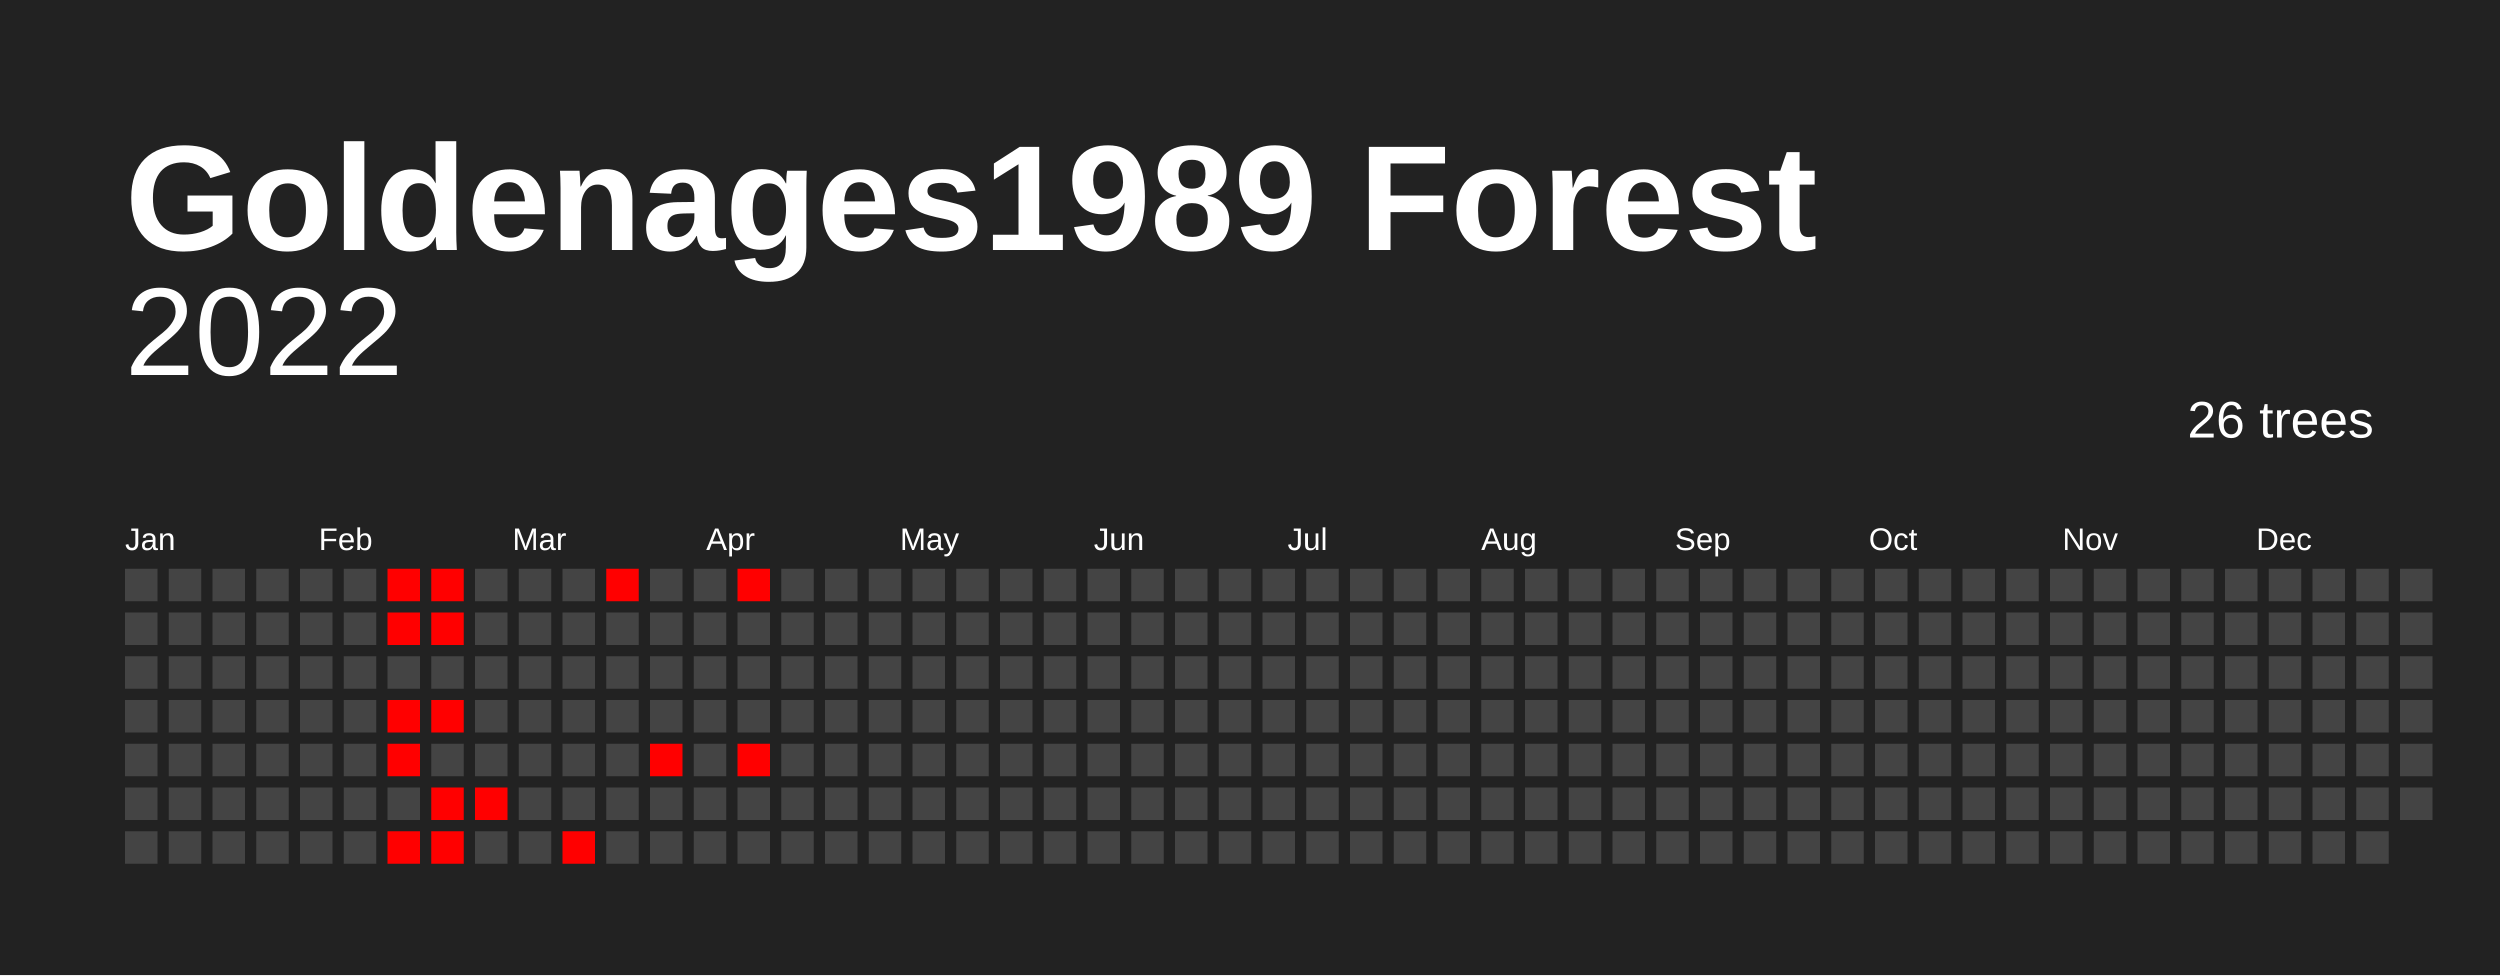
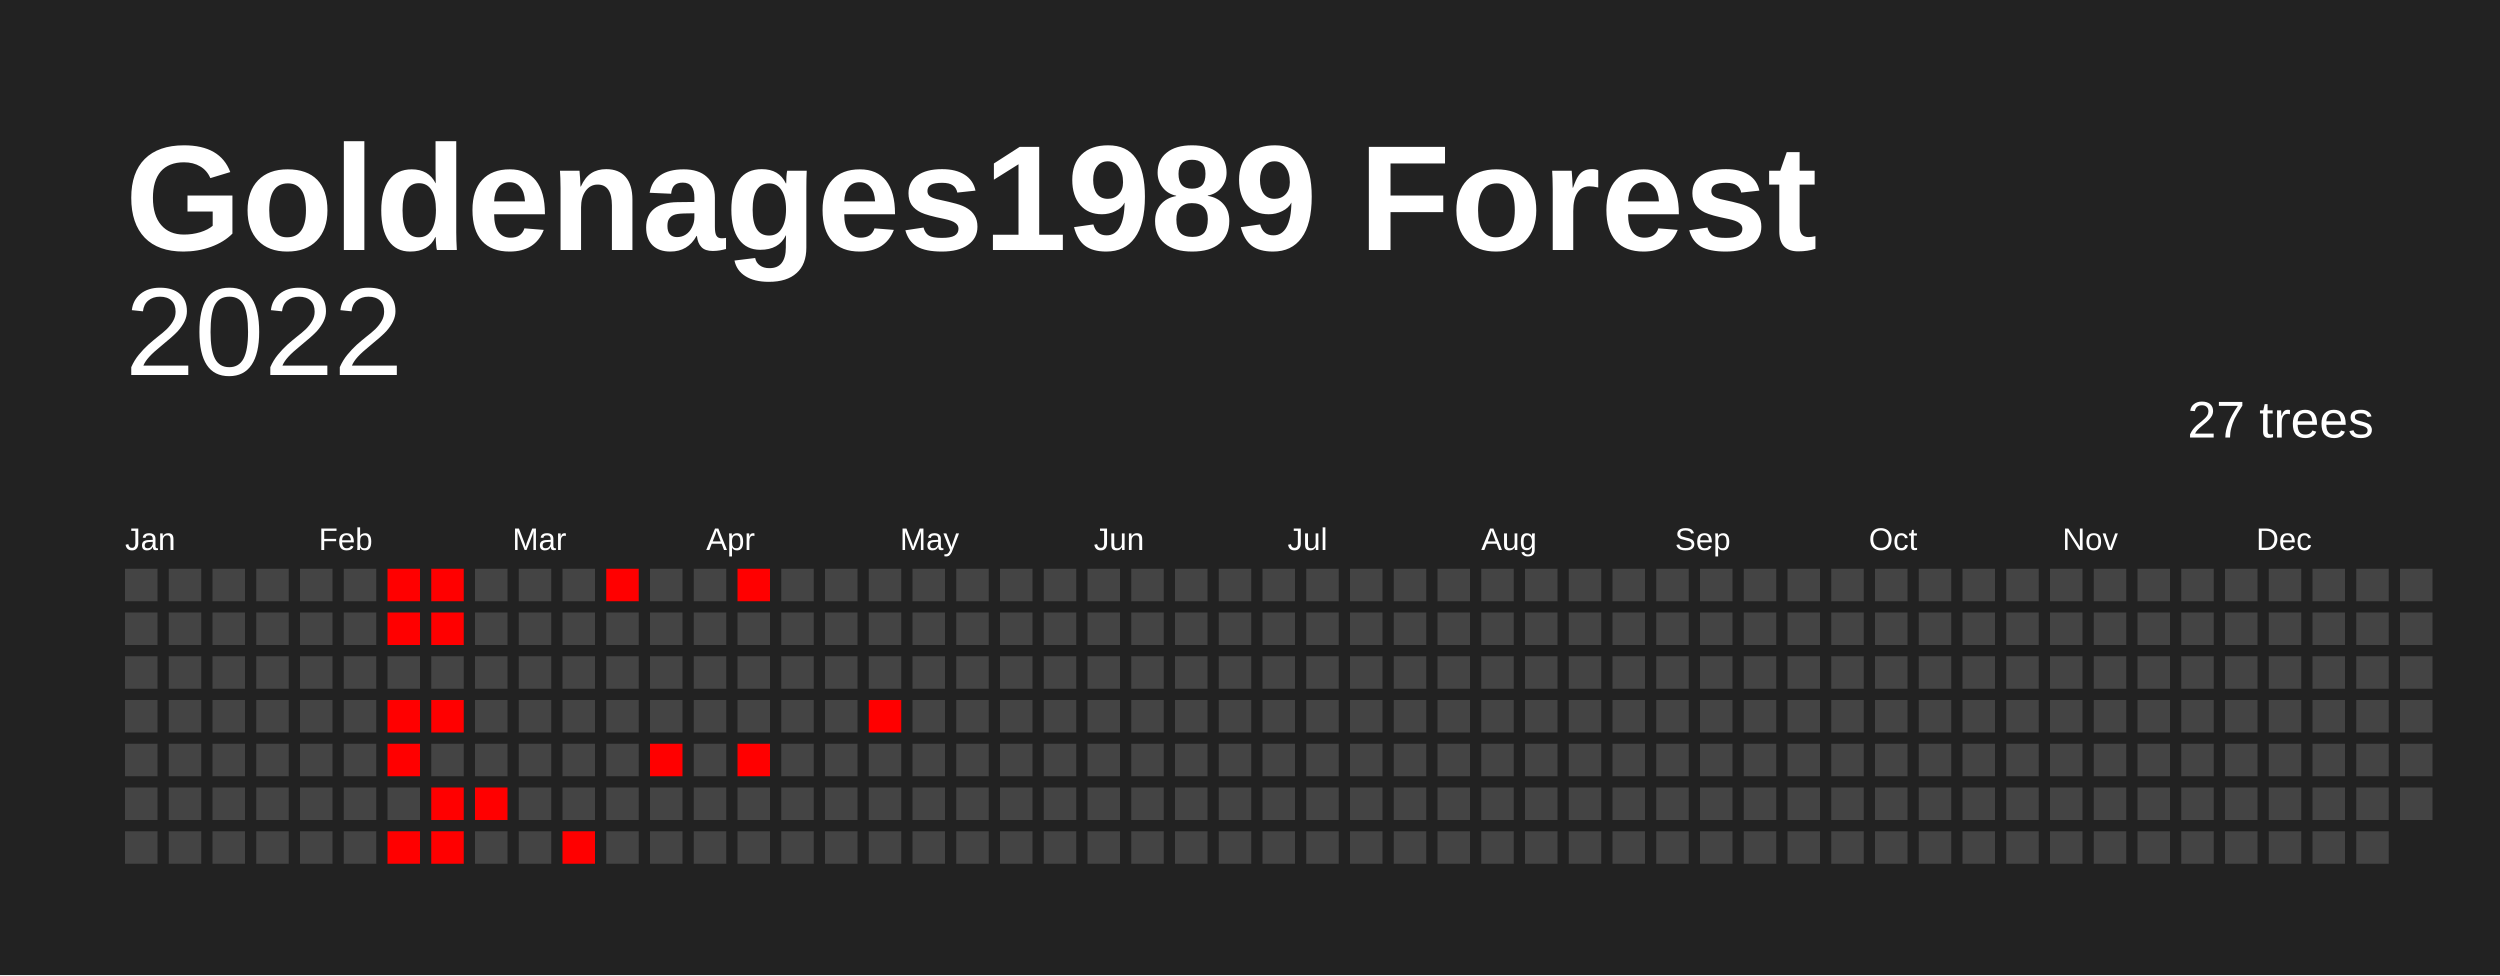
<svg xmlns="http://www.w3.org/2000/svg" baseProfile="full" height="78mm" version="1.1" viewBox="0,0,200,78" width="200mm">
  <defs />
  <rect fill="#222222" height="78" width="200" x="0" y="0" />
  <text fill="#FFFFFF" style="font-size:12px; font-family:Arial; font-weight:bold;" x="10" y="20">Goldenages1989 Forest</text>
  <text alignment-baseline="hanging" fill="#FFFFFF" style="font-size:10.0px; font-family:Arial;" x="10" y="30">2022</text>
-   <text alignment-baseline="hanging" fill="#FFFFFF" style="font-size:4.125px; font-family:Arial;" x="175" y="35">26 trees</text>
+   <text alignment-baseline="hanging" fill="#FFFFFF" style="font-size:4.125px; font-family:Arial;" x="175" y="35">27 trees</text>
  <text fill="#FFFFFF" style="font-size:2.5px; font-family:Arial" x="10.0" y="44">Jan</text>
  <text fill="#FFFFFF" style="font-size:2.5px; font-family:Arial" x="25.5" y="44">Feb</text>
  <text fill="#FFFFFF" style="font-size:2.5px; font-family:Arial" x="41.0" y="44">Mar</text>
  <text fill="#FFFFFF" style="font-size:2.5px; font-family:Arial" x="56.5" y="44">Apr</text>
  <text fill="#FFFFFF" style="font-size:2.5px; font-family:Arial" x="72.0" y="44">May</text>
  <text fill="#FFFFFF" style="font-size:2.5px; font-family:Arial" x="87.5" y="44">Jun</text>
  <text fill="#FFFFFF" style="font-size:2.5px; font-family:Arial" x="103.0" y="44">Jul</text>
  <text fill="#FFFFFF" style="font-size:2.5px; font-family:Arial" x="118.5" y="44">Aug</text>
  <text fill="#FFFFFF" style="font-size:2.5px; font-family:Arial" x="134.0" y="44">Sep</text>
  <text fill="#FFFFFF" style="font-size:2.5px; font-family:Arial" x="149.5" y="44">Oct</text>
  <text fill="#FFFFFF" style="font-size:2.5px; font-family:Arial" x="165.0" y="44">Nov</text>
  <text fill="#FFFFFF" style="font-size:2.5px; font-family:Arial" x="180.5" y="44">Dec</text>
  <rect fill="#444444" height="2.6" width="2.6" x="10.0" y="45.5" />
  <rect fill="#444444" height="2.6" width="2.6" x="10.0" y="49.0" />
  <rect fill="#444444" height="2.6" width="2.6" x="10.0" y="52.5" />
  <rect fill="#444444" height="2.6" width="2.6" x="10.0" y="56.0" />
  <rect fill="#444444" height="2.6" width="2.6" x="10.0" y="59.5" />
  <rect fill="#444444" height="2.6" width="2.6" x="10.0" y="63.0" />
  <rect fill="#444444" height="2.6" width="2.6" x="10.0" y="66.5" />
  <rect fill="#444444" height="2.6" width="2.6" x="13.5" y="45.5" />
  <rect fill="#444444" height="2.6" width="2.6" x="13.5" y="49.0" />
  <rect fill="#444444" height="2.6" width="2.6" x="13.5" y="52.5" />
  <rect fill="#444444" height="2.6" width="2.6" x="13.5" y="56.0" />
  <rect fill="#444444" height="2.6" width="2.6" x="13.5" y="59.5" />
  <rect fill="#444444" height="2.6" width="2.6" x="13.5" y="63.0" />
  <rect fill="#444444" height="2.6" width="2.6" x="13.5" y="66.5" />
  <rect fill="#444444" height="2.6" width="2.6" x="17.0" y="45.5" />
  <rect fill="#444444" height="2.6" width="2.6" x="17.0" y="49.0" />
  <rect fill="#444444" height="2.6" width="2.6" x="17.0" y="52.5" />
  <rect fill="#444444" height="2.6" width="2.6" x="17.0" y="56.0" />
  <rect fill="#444444" height="2.6" width="2.6" x="17.0" y="59.5" />
  <rect fill="#444444" height="2.6" width="2.6" x="17.0" y="63.0" />
  <rect fill="#444444" height="2.6" width="2.6" x="17.0" y="66.5" />
  <rect fill="#444444" height="2.6" width="2.6" x="20.5" y="45.5" />
  <rect fill="#444444" height="2.6" width="2.6" x="20.5" y="49.0" />
  <rect fill="#444444" height="2.6" width="2.6" x="20.5" y="52.5" />
  <rect fill="#444444" height="2.6" width="2.6" x="20.5" y="56.0" />
  <rect fill="#444444" height="2.6" width="2.6" x="20.5" y="59.5" />
  <rect fill="#444444" height="2.6" width="2.6" x="20.5" y="63.0" />
  <rect fill="#444444" height="2.6" width="2.6" x="20.5" y="66.5" />
  <rect fill="#444444" height="2.6" width="2.6" x="24.0" y="45.5" />
  <rect fill="#444444" height="2.6" width="2.6" x="24.0" y="49.0" />
  <rect fill="#444444" height="2.6" width="2.6" x="24.0" y="52.5" />
  <rect fill="#444444" height="2.6" width="2.6" x="24.0" y="56.0" />
  <rect fill="#444444" height="2.6" width="2.6" x="24.0" y="59.5" />
  <rect fill="#444444" height="2.6" width="2.6" x="24.0" y="63.0" />
  <rect fill="#444444" height="2.6" width="2.6" x="24.0" y="66.5" />
  <rect fill="#444444" height="2.6" width="2.6" x="27.5" y="45.5" />
  <rect fill="#444444" height="2.6" width="2.6" x="27.5" y="49.0" />
  <rect fill="#444444" height="2.6" width="2.6" x="27.5" y="52.5" />
  <rect fill="#444444" height="2.6" width="2.6" x="27.5" y="56.0" />
  <rect fill="#444444" height="2.6" width="2.6" x="27.5" y="59.5" />
  <rect fill="#444444" height="2.6" width="2.6" x="27.5" y="63.0" />
  <rect fill="#444444" height="2.6" width="2.6" x="27.5" y="66.5" />
  <rect fill="red" height="2.6" width="2.6" x="31.0" y="45.5" />
  <rect fill="red" height="2.6" width="2.6" x="31.0" y="49.0" />
  <rect fill="#444444" height="2.6" width="2.6" x="31.0" y="52.5" />
  <rect fill="red" height="2.6" width="2.6" x="31.0" y="56.0" />
  <rect fill="red" height="2.6" width="2.6" x="31.0" y="59.5" />
  <rect fill="#444444" height="2.6" width="2.6" x="31.0" y="63.0" />
  <rect fill="red" height="2.6" width="2.6" x="31.0" y="66.5" />
  <rect fill="red" height="2.6" width="2.6" x="34.5" y="45.5" />
  <rect fill="red" height="2.6" width="2.6" x="34.5" y="49.0" />
  <rect fill="#444444" height="2.6" width="2.6" x="34.5" y="52.5" />
  <rect fill="red" height="2.6" width="2.6" x="34.5" y="56.0" />
  <rect fill="#444444" height="2.6" width="2.6" x="34.5" y="59.5" />
  <rect fill="red" height="2.6" width="2.6" x="34.5" y="63.0" />
  <rect fill="red" height="2.6" width="2.6" x="34.5" y="66.5" />
  <rect fill="#444444" height="2.6" width="2.6" x="38.0" y="45.5" />
  <rect fill="#444444" height="2.6" width="2.6" x="38.0" y="49.0" />
  <rect fill="#444444" height="2.6" width="2.6" x="38.0" y="52.5" />
  <rect fill="#444444" height="2.6" width="2.6" x="38.0" y="56.0" />
  <rect fill="#444444" height="2.6" width="2.6" x="38.0" y="59.5" />
  <rect fill="red" height="2.6" width="2.6" x="38.0" y="63.0" />
  <rect fill="#444444" height="2.6" width="2.6" x="38.0" y="66.5" />
  <rect fill="#444444" height="2.6" width="2.6" x="41.5" y="45.5" />
  <rect fill="#444444" height="2.6" width="2.6" x="41.5" y="49.0" />
  <rect fill="#444444" height="2.6" width="2.6" x="41.5" y="52.5" />
  <rect fill="#444444" height="2.6" width="2.6" x="41.5" y="56.0" />
  <rect fill="#444444" height="2.6" width="2.6" x="41.5" y="59.5" />
  <rect fill="#444444" height="2.6" width="2.6" x="41.5" y="63.0" />
  <rect fill="#444444" height="2.6" width="2.6" x="41.5" y="66.5" />
  <rect fill="#444444" height="2.6" width="2.6" x="45.0" y="45.5" />
  <rect fill="#444444" height="2.6" width="2.6" x="45.0" y="49.0" />
  <rect fill="#444444" height="2.6" width="2.6" x="45.0" y="52.5" />
  <rect fill="#444444" height="2.6" width="2.6" x="45.0" y="56.0" />
  <rect fill="#444444" height="2.6" width="2.6" x="45.0" y="59.5" />
  <rect fill="#444444" height="2.6" width="2.6" x="45.0" y="63.0" />
  <rect fill="red" height="2.6" width="2.6" x="45.0" y="66.5" />
  <rect fill="red" height="2.6" width="2.6" x="48.5" y="45.5" />
  <rect fill="#444444" height="2.6" width="2.6" x="48.5" y="49.0" />
  <rect fill="#444444" height="2.6" width="2.6" x="48.5" y="52.5" />
  <rect fill="#444444" height="2.6" width="2.6" x="48.5" y="56.0" />
  <rect fill="#444444" height="2.6" width="2.6" x="48.5" y="59.5" />
  <rect fill="#444444" height="2.6" width="2.6" x="48.5" y="63.0" />
  <rect fill="#444444" height="2.6" width="2.6" x="48.5" y="66.5" />
  <rect fill="#444444" height="2.6" width="2.6" x="52.0" y="45.5" />
  <rect fill="#444444" height="2.6" width="2.6" x="52.0" y="49.0" />
  <rect fill="#444444" height="2.6" width="2.6" x="52.0" y="52.5" />
  <rect fill="#444444" height="2.6" width="2.6" x="52.0" y="56.0" />
  <rect fill="red" height="2.6" width="2.6" x="52.0" y="59.5" />
  <rect fill="#444444" height="2.6" width="2.6" x="52.0" y="63.0" />
  <rect fill="#444444" height="2.6" width="2.6" x="52.0" y="66.5" />
  <rect fill="#444444" height="2.6" width="2.6" x="55.5" y="45.5" />
  <rect fill="#444444" height="2.6" width="2.6" x="55.5" y="49.0" />
  <rect fill="#444444" height="2.6" width="2.6" x="55.5" y="52.5" />
  <rect fill="#444444" height="2.6" width="2.6" x="55.5" y="56.0" />
  <rect fill="#444444" height="2.6" width="2.6" x="55.5" y="59.5" />
  <rect fill="#444444" height="2.6" width="2.6" x="55.5" y="63.0" />
  <rect fill="#444444" height="2.6" width="2.6" x="55.5" y="66.5" />
  <rect fill="red" height="2.6" width="2.6" x="59.0" y="45.5" />
  <rect fill="#444444" height="2.6" width="2.6" x="59.0" y="49.0" />
  <rect fill="#444444" height="2.6" width="2.6" x="59.0" y="52.5" />
  <rect fill="#444444" height="2.6" width="2.6" x="59.0" y="56.0" />
  <rect fill="red" height="2.6" width="2.6" x="59.0" y="59.5" />
  <rect fill="#444444" height="2.6" width="2.6" x="59.0" y="63.0" />
  <rect fill="#444444" height="2.6" width="2.6" x="59.0" y="66.5" />
  <rect fill="#444444" height="2.6" width="2.6" x="62.5" y="45.5" />
  <rect fill="#444444" height="2.6" width="2.6" x="62.5" y="49.0" />
  <rect fill="#444444" height="2.6" width="2.6" x="62.5" y="52.5" />
  <rect fill="#444444" height="2.6" width="2.6" x="62.5" y="56.0" />
  <rect fill="#444444" height="2.6" width="2.6" x="62.5" y="59.5" />
  <rect fill="#444444" height="2.6" width="2.6" x="62.5" y="63.0" />
  <rect fill="#444444" height="2.6" width="2.6" x="62.5" y="66.5" />
  <rect fill="#444444" height="2.6" width="2.6" x="66.0" y="45.5" />
  <rect fill="#444444" height="2.6" width="2.6" x="66.0" y="49.0" />
  <rect fill="#444444" height="2.6" width="2.6" x="66.0" y="52.5" />
  <rect fill="#444444" height="2.6" width="2.6" x="66.0" y="56.0" />
  <rect fill="#444444" height="2.6" width="2.6" x="66.0" y="59.5" />
  <rect fill="#444444" height="2.6" width="2.6" x="66.0" y="63.0" />
  <rect fill="#444444" height="2.6" width="2.6" x="66.0" y="66.5" />
  <rect fill="#444444" height="2.6" width="2.6" x="69.5" y="45.5" />
  <rect fill="#444444" height="2.6" width="2.6" x="69.5" y="49.0" />
  <rect fill="#444444" height="2.6" width="2.6" x="69.5" y="52.5" />
-   <rect fill="#444444" height="2.6" width="2.6" x="69.5" y="56.0" />
+   <rect fill="red" height="2.6" width="2.6" x="69.5" y="56.0" />
  <rect fill="#444444" height="2.6" width="2.6" x="69.5" y="59.5" />
  <rect fill="#444444" height="2.6" width="2.6" x="69.5" y="63.0" />
  <rect fill="#444444" height="2.6" width="2.6" x="69.5" y="66.5" />
  <rect fill="#444444" height="2.6" width="2.6" x="73.0" y="45.5" />
  <rect fill="#444444" height="2.6" width="2.6" x="73.0" y="49.0" />
  <rect fill="#444444" height="2.6" width="2.6" x="73.0" y="52.5" />
  <rect fill="#444444" height="2.6" width="2.6" x="73.0" y="56.0" />
  <rect fill="#444444" height="2.6" width="2.6" x="73.0" y="59.5" />
  <rect fill="#444444" height="2.6" width="2.6" x="73.0" y="63.0" />
  <rect fill="#444444" height="2.6" width="2.6" x="73.0" y="66.5" />
  <rect fill="#444444" height="2.6" width="2.6" x="76.5" y="45.5" />
  <rect fill="#444444" height="2.6" width="2.6" x="76.5" y="49.0" />
  <rect fill="#444444" height="2.6" width="2.6" x="76.5" y="52.5" />
  <rect fill="#444444" height="2.6" width="2.6" x="76.5" y="56.0" />
  <rect fill="#444444" height="2.6" width="2.6" x="76.5" y="59.5" />
  <rect fill="#444444" height="2.6" width="2.6" x="76.5" y="63.0" />
  <rect fill="#444444" height="2.6" width="2.6" x="76.5" y="66.5" />
  <rect fill="#444444" height="2.6" width="2.6" x="80.0" y="45.5" />
  <rect fill="#444444" height="2.6" width="2.6" x="80.0" y="49.0" />
  <rect fill="#444444" height="2.6" width="2.6" x="80.0" y="52.5" />
  <rect fill="#444444" height="2.6" width="2.6" x="80.0" y="56.0" />
  <rect fill="#444444" height="2.6" width="2.6" x="80.0" y="59.5" />
  <rect fill="#444444" height="2.6" width="2.6" x="80.0" y="63.0" />
  <rect fill="#444444" height="2.6" width="2.6" x="80.0" y="66.5" />
  <rect fill="#444444" height="2.6" width="2.6" x="83.5" y="45.5" />
  <rect fill="#444444" height="2.6" width="2.6" x="83.5" y="49.0" />
  <rect fill="#444444" height="2.6" width="2.6" x="83.5" y="52.5" />
  <rect fill="#444444" height="2.6" width="2.6" x="83.5" y="56.0" />
  <rect fill="#444444" height="2.6" width="2.6" x="83.5" y="59.5" />
  <rect fill="#444444" height="2.6" width="2.6" x="83.5" y="63.0" />
  <rect fill="#444444" height="2.6" width="2.6" x="83.5" y="66.5" />
  <rect fill="#444444" height="2.6" width="2.6" x="87.0" y="45.5" />
  <rect fill="#444444" height="2.6" width="2.6" x="87.0" y="49.0" />
  <rect fill="#444444" height="2.6" width="2.6" x="87.0" y="52.5" />
  <rect fill="#444444" height="2.6" width="2.6" x="87.0" y="56.0" />
  <rect fill="#444444" height="2.6" width="2.6" x="87.0" y="59.5" />
  <rect fill="#444444" height="2.6" width="2.6" x="87.0" y="63.0" />
  <rect fill="#444444" height="2.6" width="2.6" x="87.0" y="66.5" />
  <rect fill="#444444" height="2.6" width="2.6" x="90.5" y="45.5" />
  <rect fill="#444444" height="2.6" width="2.6" x="90.5" y="49.0" />
  <rect fill="#444444" height="2.6" width="2.6" x="90.5" y="52.5" />
  <rect fill="#444444" height="2.6" width="2.6" x="90.5" y="56.0" />
  <rect fill="#444444" height="2.6" width="2.6" x="90.5" y="59.5" />
  <rect fill="#444444" height="2.6" width="2.6" x="90.5" y="63.0" />
  <rect fill="#444444" height="2.6" width="2.6" x="90.5" y="66.5" />
  <rect fill="#444444" height="2.6" width="2.6" x="94.0" y="45.5" />
  <rect fill="#444444" height="2.6" width="2.6" x="94.0" y="49.0" />
  <rect fill="#444444" height="2.6" width="2.6" x="94.0" y="52.5" />
  <rect fill="#444444" height="2.6" width="2.6" x="94.0" y="56.0" />
  <rect fill="#444444" height="2.6" width="2.6" x="94.0" y="59.5" />
  <rect fill="#444444" height="2.6" width="2.6" x="94.0" y="63.0" />
  <rect fill="#444444" height="2.6" width="2.6" x="94.0" y="66.5" />
  <rect fill="#444444" height="2.6" width="2.6" x="97.5" y="45.5" />
  <rect fill="#444444" height="2.6" width="2.6" x="97.5" y="49.0" />
  <rect fill="#444444" height="2.6" width="2.6" x="97.5" y="52.5" />
  <rect fill="#444444" height="2.6" width="2.6" x="97.5" y="56.0" />
  <rect fill="#444444" height="2.6" width="2.6" x="97.5" y="59.5" />
  <rect fill="#444444" height="2.6" width="2.6" x="97.5" y="63.0" />
  <rect fill="#444444" height="2.6" width="2.6" x="97.5" y="66.5" />
  <rect fill="#444444" height="2.6" width="2.6" x="101.0" y="45.5" />
  <rect fill="#444444" height="2.6" width="2.6" x="101.0" y="49.0" />
  <rect fill="#444444" height="2.6" width="2.6" x="101.0" y="52.5" />
  <rect fill="#444444" height="2.6" width="2.6" x="101.0" y="56.0" />
  <rect fill="#444444" height="2.6" width="2.6" x="101.0" y="59.5" />
  <rect fill="#444444" height="2.6" width="2.6" x="101.0" y="63.0" />
  <rect fill="#444444" height="2.6" width="2.6" x="101.0" y="66.5" />
  <rect fill="#444444" height="2.6" width="2.6" x="104.5" y="45.5" />
  <rect fill="#444444" height="2.6" width="2.6" x="104.5" y="49.0" />
  <rect fill="#444444" height="2.6" width="2.6" x="104.5" y="52.5" />
  <rect fill="#444444" height="2.6" width="2.6" x="104.5" y="56.0" />
  <rect fill="#444444" height="2.6" width="2.6" x="104.5" y="59.5" />
  <rect fill="#444444" height="2.6" width="2.6" x="104.5" y="63.0" />
  <rect fill="#444444" height="2.6" width="2.6" x="104.5" y="66.5" />
  <rect fill="#444444" height="2.6" width="2.6" x="108.0" y="45.5" />
  <rect fill="#444444" height="2.6" width="2.6" x="108.0" y="49.0" />
  <rect fill="#444444" height="2.6" width="2.6" x="108.0" y="52.5" />
  <rect fill="#444444" height="2.6" width="2.6" x="108.0" y="56.0" />
  <rect fill="#444444" height="2.6" width="2.6" x="108.0" y="59.5" />
  <rect fill="#444444" height="2.6" width="2.6" x="108.0" y="63.0" />
  <rect fill="#444444" height="2.6" width="2.6" x="108.0" y="66.5" />
  <rect fill="#444444" height="2.6" width="2.6" x="111.5" y="45.5" />
  <rect fill="#444444" height="2.6" width="2.6" x="111.5" y="49.0" />
  <rect fill="#444444" height="2.6" width="2.6" x="111.5" y="52.5" />
  <rect fill="#444444" height="2.6" width="2.6" x="111.5" y="56.0" />
  <rect fill="#444444" height="2.6" width="2.6" x="111.5" y="59.5" />
  <rect fill="#444444" height="2.6" width="2.6" x="111.5" y="63.0" />
  <rect fill="#444444" height="2.6" width="2.6" x="111.5" y="66.5" />
  <rect fill="#444444" height="2.6" width="2.6" x="115.0" y="45.5" />
  <rect fill="#444444" height="2.6" width="2.6" x="115.0" y="49.0" />
  <rect fill="#444444" height="2.6" width="2.6" x="115.0" y="52.5" />
  <rect fill="#444444" height="2.6" width="2.6" x="115.0" y="56.0" />
  <rect fill="#444444" height="2.6" width="2.6" x="115.0" y="59.5" />
  <rect fill="#444444" height="2.6" width="2.6" x="115.0" y="63.0" />
  <rect fill="#444444" height="2.6" width="2.6" x="115.0" y="66.5" />
  <rect fill="#444444" height="2.6" width="2.6" x="118.5" y="45.5" />
  <rect fill="#444444" height="2.6" width="2.6" x="118.5" y="49.0" />
  <rect fill="#444444" height="2.6" width="2.6" x="118.5" y="52.5" />
  <rect fill="#444444" height="2.6" width="2.6" x="118.5" y="56.0" />
  <rect fill="#444444" height="2.6" width="2.6" x="118.5" y="59.5" />
  <rect fill="#444444" height="2.6" width="2.6" x="118.5" y="63.0" />
  <rect fill="#444444" height="2.6" width="2.6" x="118.5" y="66.5" />
  <rect fill="#444444" height="2.6" width="2.6" x="122.0" y="45.5" />
  <rect fill="#444444" height="2.6" width="2.6" x="122.0" y="49.0" />
  <rect fill="#444444" height="2.6" width="2.6" x="122.0" y="52.5" />
  <rect fill="#444444" height="2.6" width="2.6" x="122.0" y="56.0" />
  <rect fill="#444444" height="2.6" width="2.6" x="122.0" y="59.5" />
  <rect fill="#444444" height="2.6" width="2.6" x="122.0" y="63.0" />
  <rect fill="#444444" height="2.6" width="2.6" x="122.0" y="66.5" />
  <rect fill="#444444" height="2.6" width="2.6" x="125.5" y="45.5" />
  <rect fill="#444444" height="2.6" width="2.6" x="125.5" y="49.0" />
  <rect fill="#444444" height="2.6" width="2.6" x="125.5" y="52.5" />
  <rect fill="#444444" height="2.6" width="2.6" x="125.5" y="56.0" />
  <rect fill="#444444" height="2.6" width="2.6" x="125.5" y="59.5" />
  <rect fill="#444444" height="2.6" width="2.6" x="125.5" y="63.0" />
  <rect fill="#444444" height="2.6" width="2.6" x="125.5" y="66.5" />
  <rect fill="#444444" height="2.6" width="2.6" x="129.0" y="45.5" />
  <rect fill="#444444" height="2.6" width="2.6" x="129.0" y="49.0" />
  <rect fill="#444444" height="2.6" width="2.6" x="129.0" y="52.5" />
  <rect fill="#444444" height="2.6" width="2.6" x="129.0" y="56.0" />
  <rect fill="#444444" height="2.6" width="2.6" x="129.0" y="59.5" />
  <rect fill="#444444" height="2.6" width="2.6" x="129.0" y="63.0" />
  <rect fill="#444444" height="2.6" width="2.6" x="129.0" y="66.5" />
  <rect fill="#444444" height="2.6" width="2.6" x="132.5" y="45.5" />
  <rect fill="#444444" height="2.6" width="2.6" x="132.5" y="49.0" />
  <rect fill="#444444" height="2.6" width="2.6" x="132.5" y="52.5" />
  <rect fill="#444444" height="2.6" width="2.6" x="132.5" y="56.0" />
  <rect fill="#444444" height="2.6" width="2.6" x="132.5" y="59.5" />
  <rect fill="#444444" height="2.6" width="2.6" x="132.5" y="63.0" />
  <rect fill="#444444" height="2.6" width="2.6" x="132.5" y="66.5" />
  <rect fill="#444444" height="2.6" width="2.6" x="136.0" y="45.5" />
  <rect fill="#444444" height="2.6" width="2.6" x="136.0" y="49.0" />
  <rect fill="#444444" height="2.6" width="2.6" x="136.0" y="52.5" />
  <rect fill="#444444" height="2.6" width="2.6" x="136.0" y="56.0" />
  <rect fill="#444444" height="2.6" width="2.6" x="136.0" y="59.5" />
  <rect fill="#444444" height="2.6" width="2.6" x="136.0" y="63.0" />
  <rect fill="#444444" height="2.6" width="2.6" x="136.0" y="66.5" />
  <rect fill="#444444" height="2.6" width="2.6" x="139.5" y="45.5" />
  <rect fill="#444444" height="2.6" width="2.6" x="139.5" y="49.0" />
  <rect fill="#444444" height="2.6" width="2.6" x="139.5" y="52.5" />
  <rect fill="#444444" height="2.6" width="2.6" x="139.5" y="56.0" />
  <rect fill="#444444" height="2.6" width="2.6" x="139.5" y="59.5" />
  <rect fill="#444444" height="2.6" width="2.6" x="139.5" y="63.0" />
  <rect fill="#444444" height="2.6" width="2.6" x="139.5" y="66.5" />
  <rect fill="#444444" height="2.6" width="2.6" x="143.0" y="45.5" />
  <rect fill="#444444" height="2.6" width="2.6" x="143.0" y="49.0" />
  <rect fill="#444444" height="2.6" width="2.6" x="143.0" y="52.5" />
  <rect fill="#444444" height="2.6" width="2.6" x="143.0" y="56.0" />
  <rect fill="#444444" height="2.6" width="2.6" x="143.0" y="59.5" />
  <rect fill="#444444" height="2.6" width="2.6" x="143.0" y="63.0" />
  <rect fill="#444444" height="2.6" width="2.6" x="143.0" y="66.5" />
  <rect fill="#444444" height="2.6" width="2.6" x="146.5" y="45.5" />
  <rect fill="#444444" height="2.6" width="2.6" x="146.5" y="49.0" />
  <rect fill="#444444" height="2.6" width="2.6" x="146.5" y="52.5" />
  <rect fill="#444444" height="2.6" width="2.6" x="146.5" y="56.0" />
  <rect fill="#444444" height="2.6" width="2.6" x="146.5" y="59.5" />
  <rect fill="#444444" height="2.6" width="2.6" x="146.5" y="63.0" />
  <rect fill="#444444" height="2.6" width="2.6" x="146.5" y="66.5" />
  <rect fill="#444444" height="2.6" width="2.6" x="150.0" y="45.5" />
  <rect fill="#444444" height="2.6" width="2.6" x="150.0" y="49.0" />
  <rect fill="#444444" height="2.6" width="2.6" x="150.0" y="52.5" />
  <rect fill="#444444" height="2.6" width="2.6" x="150.0" y="56.0" />
  <rect fill="#444444" height="2.6" width="2.6" x="150.0" y="59.5" />
  <rect fill="#444444" height="2.6" width="2.6" x="150.0" y="63.0" />
  <rect fill="#444444" height="2.6" width="2.6" x="150.0" y="66.5" />
  <rect fill="#444444" height="2.6" width="2.6" x="153.5" y="45.5" />
  <rect fill="#444444" height="2.6" width="2.6" x="153.5" y="49.0" />
  <rect fill="#444444" height="2.6" width="2.6" x="153.5" y="52.5" />
  <rect fill="#444444" height="2.6" width="2.6" x="153.5" y="56.0" />
  <rect fill="#444444" height="2.6" width="2.6" x="153.5" y="59.5" />
  <rect fill="#444444" height="2.6" width="2.6" x="153.5" y="63.0" />
  <rect fill="#444444" height="2.6" width="2.6" x="153.5" y="66.5" />
  <rect fill="#444444" height="2.6" width="2.6" x="157.0" y="45.5" />
  <rect fill="#444444" height="2.6" width="2.6" x="157.0" y="49.0" />
  <rect fill="#444444" height="2.6" width="2.6" x="157.0" y="52.5" />
  <rect fill="#444444" height="2.6" width="2.6" x="157.0" y="56.0" />
  <rect fill="#444444" height="2.6" width="2.6" x="157.0" y="59.5" />
  <rect fill="#444444" height="2.6" width="2.6" x="157.0" y="63.0" />
  <rect fill="#444444" height="2.6" width="2.6" x="157.0" y="66.5" />
  <rect fill="#444444" height="2.6" width="2.6" x="160.5" y="45.5" />
  <rect fill="#444444" height="2.6" width="2.6" x="160.5" y="49.0" />
  <rect fill="#444444" height="2.6" width="2.6" x="160.5" y="52.5" />
  <rect fill="#444444" height="2.6" width="2.6" x="160.5" y="56.0" />
  <rect fill="#444444" height="2.6" width="2.6" x="160.5" y="59.5" />
  <rect fill="#444444" height="2.6" width="2.6" x="160.5" y="63.0" />
  <rect fill="#444444" height="2.6" width="2.6" x="160.5" y="66.5" />
  <rect fill="#444444" height="2.6" width="2.6" x="164.0" y="45.5" />
  <rect fill="#444444" height="2.6" width="2.6" x="164.0" y="49.0" />
  <rect fill="#444444" height="2.6" width="2.6" x="164.0" y="52.5" />
  <rect fill="#444444" height="2.6" width="2.6" x="164.0" y="56.0" />
  <rect fill="#444444" height="2.6" width="2.6" x="164.0" y="59.5" />
  <rect fill="#444444" height="2.6" width="2.6" x="164.0" y="63.0" />
  <rect fill="#444444" height="2.6" width="2.6" x="164.0" y="66.5" />
  <rect fill="#444444" height="2.6" width="2.6" x="167.5" y="45.5" />
  <rect fill="#444444" height="2.6" width="2.6" x="167.5" y="49.0" />
  <rect fill="#444444" height="2.6" width="2.6" x="167.5" y="52.5" />
  <rect fill="#444444" height="2.6" width="2.6" x="167.5" y="56.0" />
  <rect fill="#444444" height="2.6" width="2.6" x="167.5" y="59.5" />
  <rect fill="#444444" height="2.6" width="2.6" x="167.5" y="63.0" />
  <rect fill="#444444" height="2.6" width="2.6" x="167.5" y="66.5" />
  <rect fill="#444444" height="2.6" width="2.6" x="171.0" y="45.5" />
  <rect fill="#444444" height="2.6" width="2.6" x="171.0" y="49.0" />
  <rect fill="#444444" height="2.6" width="2.6" x="171.0" y="52.5" />
  <rect fill="#444444" height="2.6" width="2.6" x="171.0" y="56.0" />
  <rect fill="#444444" height="2.6" width="2.6" x="171.0" y="59.5" />
  <rect fill="#444444" height="2.6" width="2.6" x="171.0" y="63.0" />
  <rect fill="#444444" height="2.6" width="2.6" x="171.0" y="66.5" />
  <rect fill="#444444" height="2.6" width="2.6" x="174.5" y="45.5" />
  <rect fill="#444444" height="2.6" width="2.6" x="174.5" y="49.0" />
  <rect fill="#444444" height="2.6" width="2.6" x="174.5" y="52.5" />
  <rect fill="#444444" height="2.6" width="2.6" x="174.5" y="56.0" />
  <rect fill="#444444" height="2.6" width="2.6" x="174.5" y="59.5" />
  <rect fill="#444444" height="2.6" width="2.6" x="174.5" y="63.0" />
  <rect fill="#444444" height="2.6" width="2.6" x="174.5" y="66.5" />
  <rect fill="#444444" height="2.6" width="2.6" x="178.0" y="45.5" />
  <rect fill="#444444" height="2.6" width="2.6" x="178.0" y="49.0" />
  <rect fill="#444444" height="2.6" width="2.6" x="178.0" y="52.5" />
  <rect fill="#444444" height="2.6" width="2.6" x="178.0" y="56.0" />
  <rect fill="#444444" height="2.6" width="2.6" x="178.0" y="59.5" />
  <rect fill="#444444" height="2.6" width="2.6" x="178.0" y="63.0" />
  <rect fill="#444444" height="2.6" width="2.6" x="178.0" y="66.5" />
  <rect fill="#444444" height="2.6" width="2.6" x="181.5" y="45.5" />
  <rect fill="#444444" height="2.6" width="2.6" x="181.5" y="49.0" />
  <rect fill="#444444" height="2.6" width="2.6" x="181.5" y="52.5" />
  <rect fill="#444444" height="2.6" width="2.6" x="181.5" y="56.0" />
  <rect fill="#444444" height="2.6" width="2.6" x="181.5" y="59.5" />
  <rect fill="#444444" height="2.6" width="2.6" x="181.5" y="63.0" />
  <rect fill="#444444" height="2.6" width="2.6" x="181.5" y="66.5" />
  <rect fill="#444444" height="2.6" width="2.6" x="185.0" y="45.5" />
  <rect fill="#444444" height="2.6" width="2.6" x="185.0" y="49.0" />
  <rect fill="#444444" height="2.6" width="2.6" x="185.0" y="52.5" />
  <rect fill="#444444" height="2.6" width="2.6" x="185.0" y="56.0" />
  <rect fill="#444444" height="2.6" width="2.6" x="185.0" y="59.5" />
  <rect fill="#444444" height="2.6" width="2.6" x="185.0" y="63.0" />
  <rect fill="#444444" height="2.6" width="2.6" x="185.0" y="66.5" />
  <rect fill="#444444" height="2.6" width="2.6" x="188.5" y="45.5" />
  <rect fill="#444444" height="2.6" width="2.6" x="188.5" y="49.0" />
  <rect fill="#444444" height="2.6" width="2.6" x="188.5" y="52.5" />
  <rect fill="#444444" height="2.6" width="2.6" x="188.5" y="56.0" />
  <rect fill="#444444" height="2.6" width="2.6" x="188.5" y="59.5" />
  <rect fill="#444444" height="2.6" width="2.6" x="188.5" y="63.0" />
  <rect fill="#444444" height="2.6" width="2.6" x="188.5" y="66.5" />
  <rect fill="#444444" height="2.6" width="2.6" x="192.0" y="45.5" />
  <rect fill="#444444" height="2.6" width="2.6" x="192.0" y="49.0" />
  <rect fill="#444444" height="2.6" width="2.6" x="192.0" y="52.5" />
  <rect fill="#444444" height="2.6" width="2.6" x="192.0" y="56.0" />
  <rect fill="#444444" height="2.6" width="2.6" x="192.0" y="59.5" />
  <rect fill="#444444" height="2.6" width="2.6" x="192.0" y="63.0" />
</svg>
